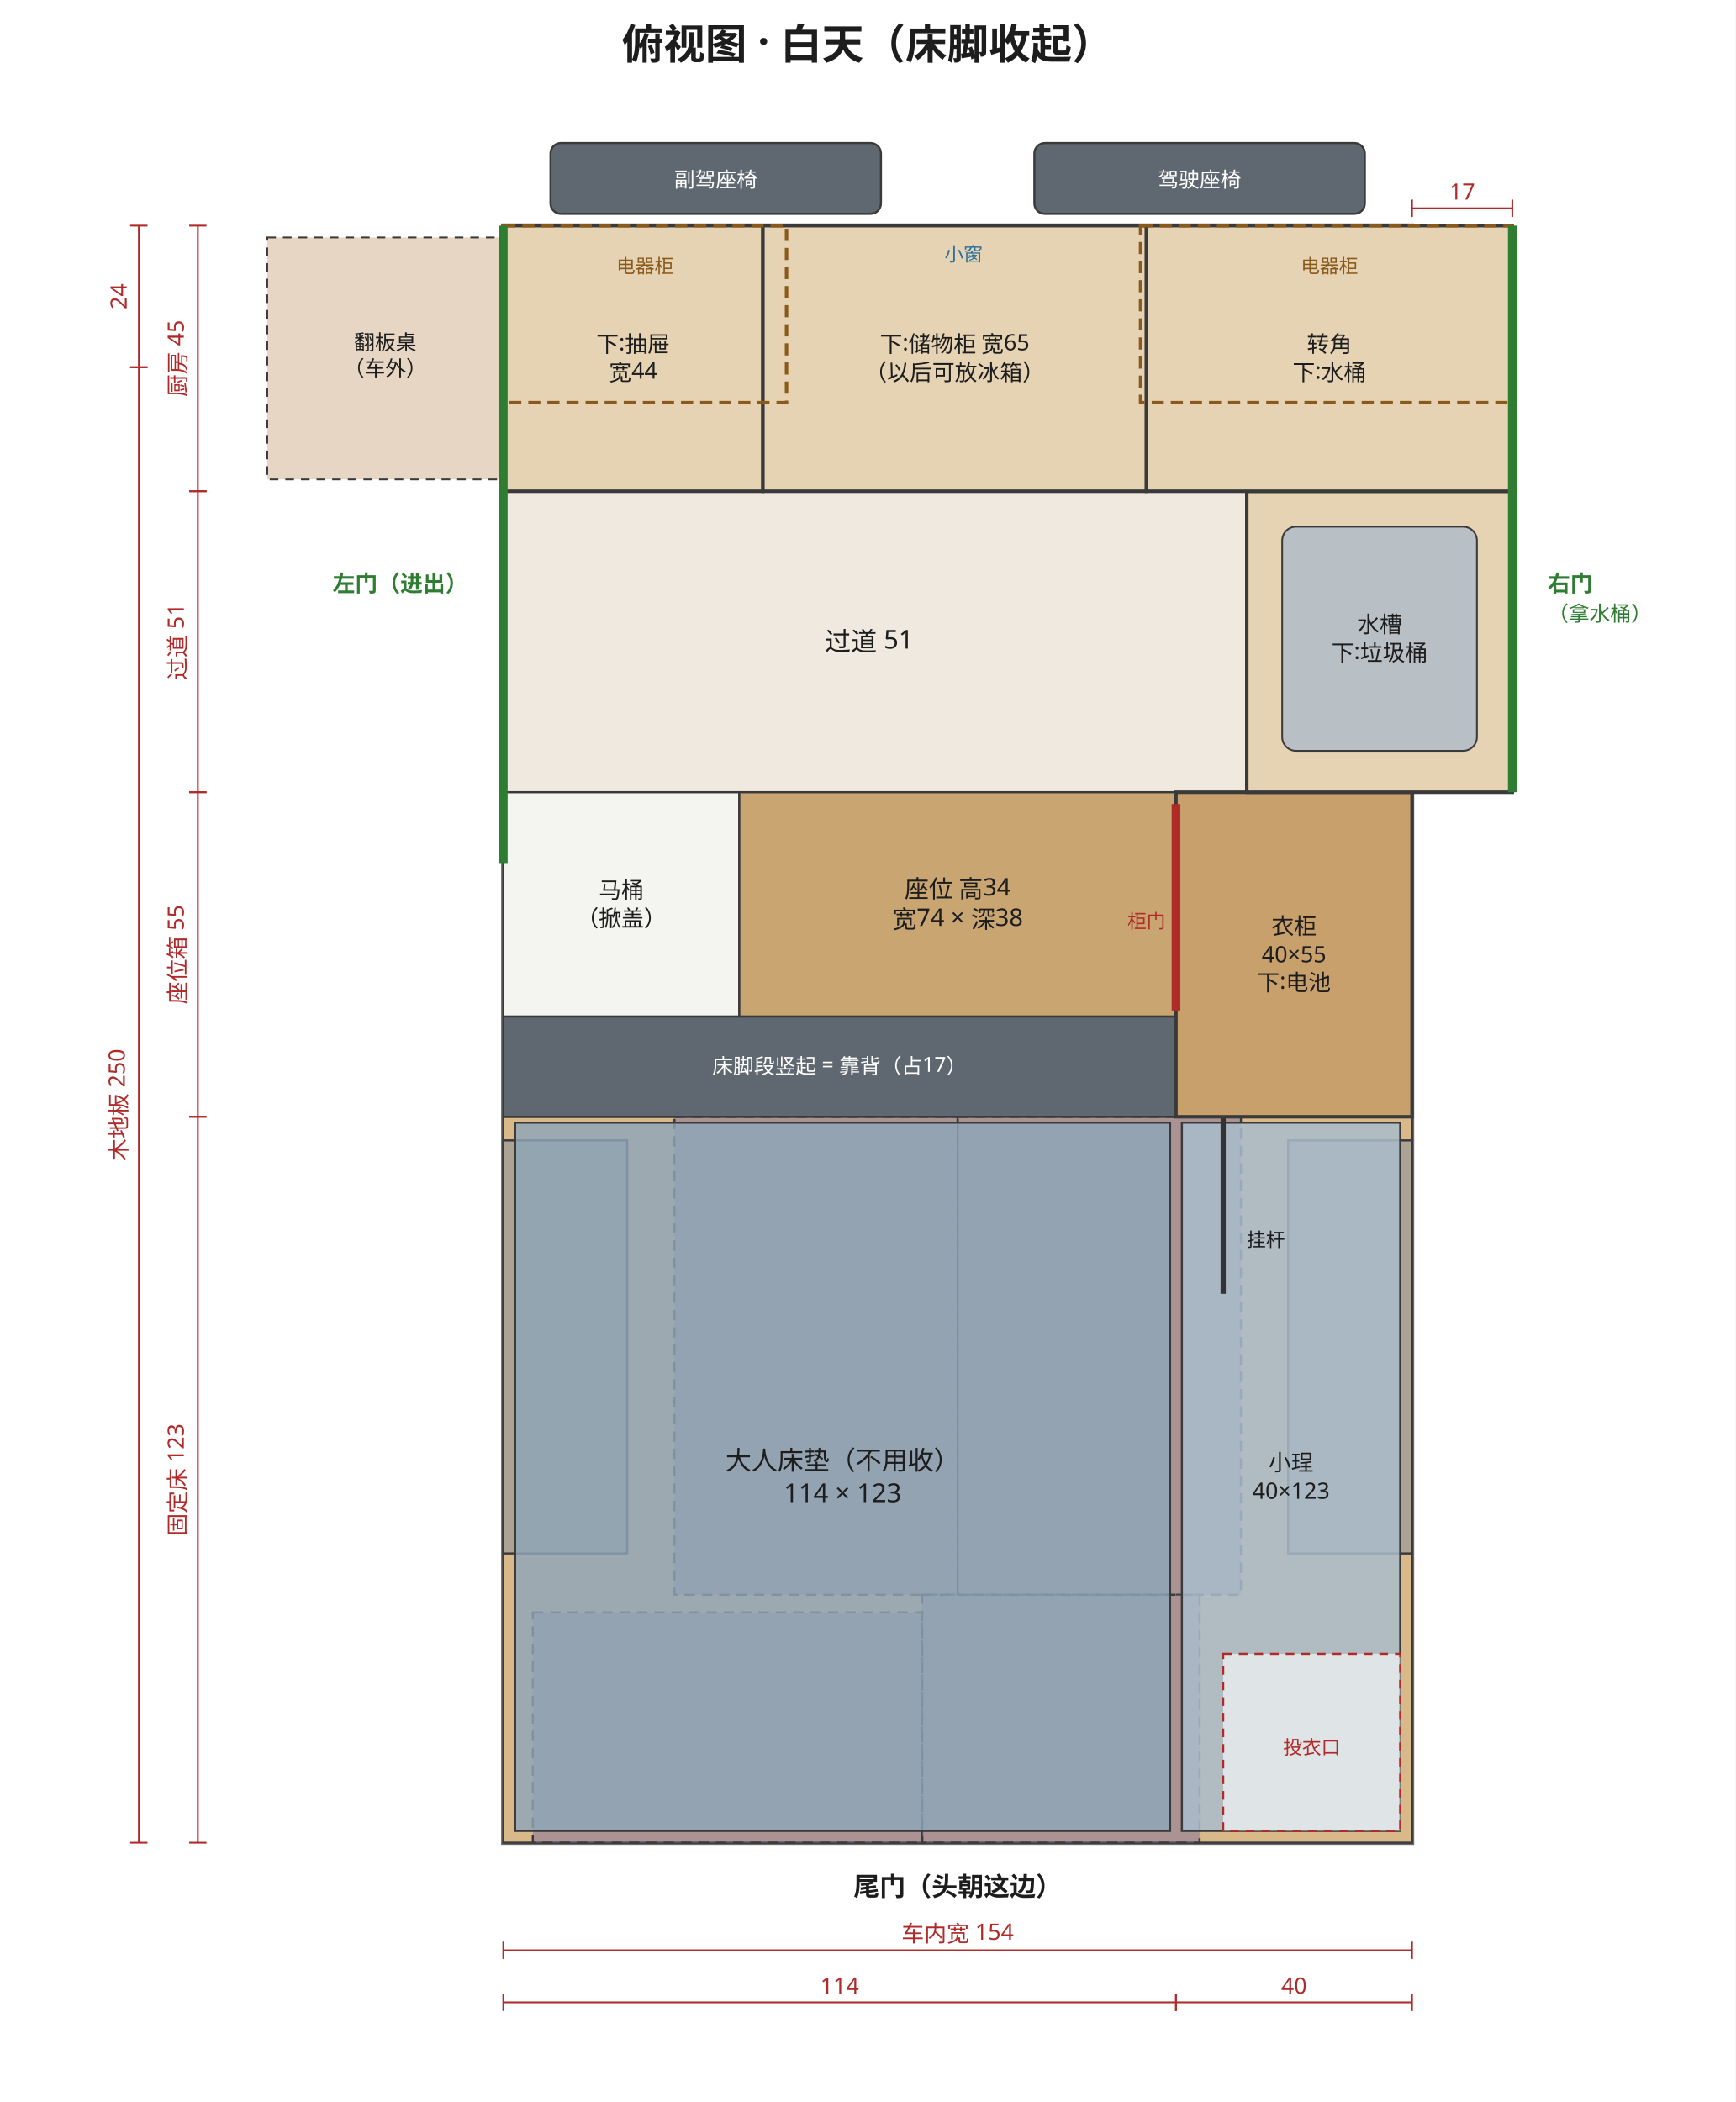
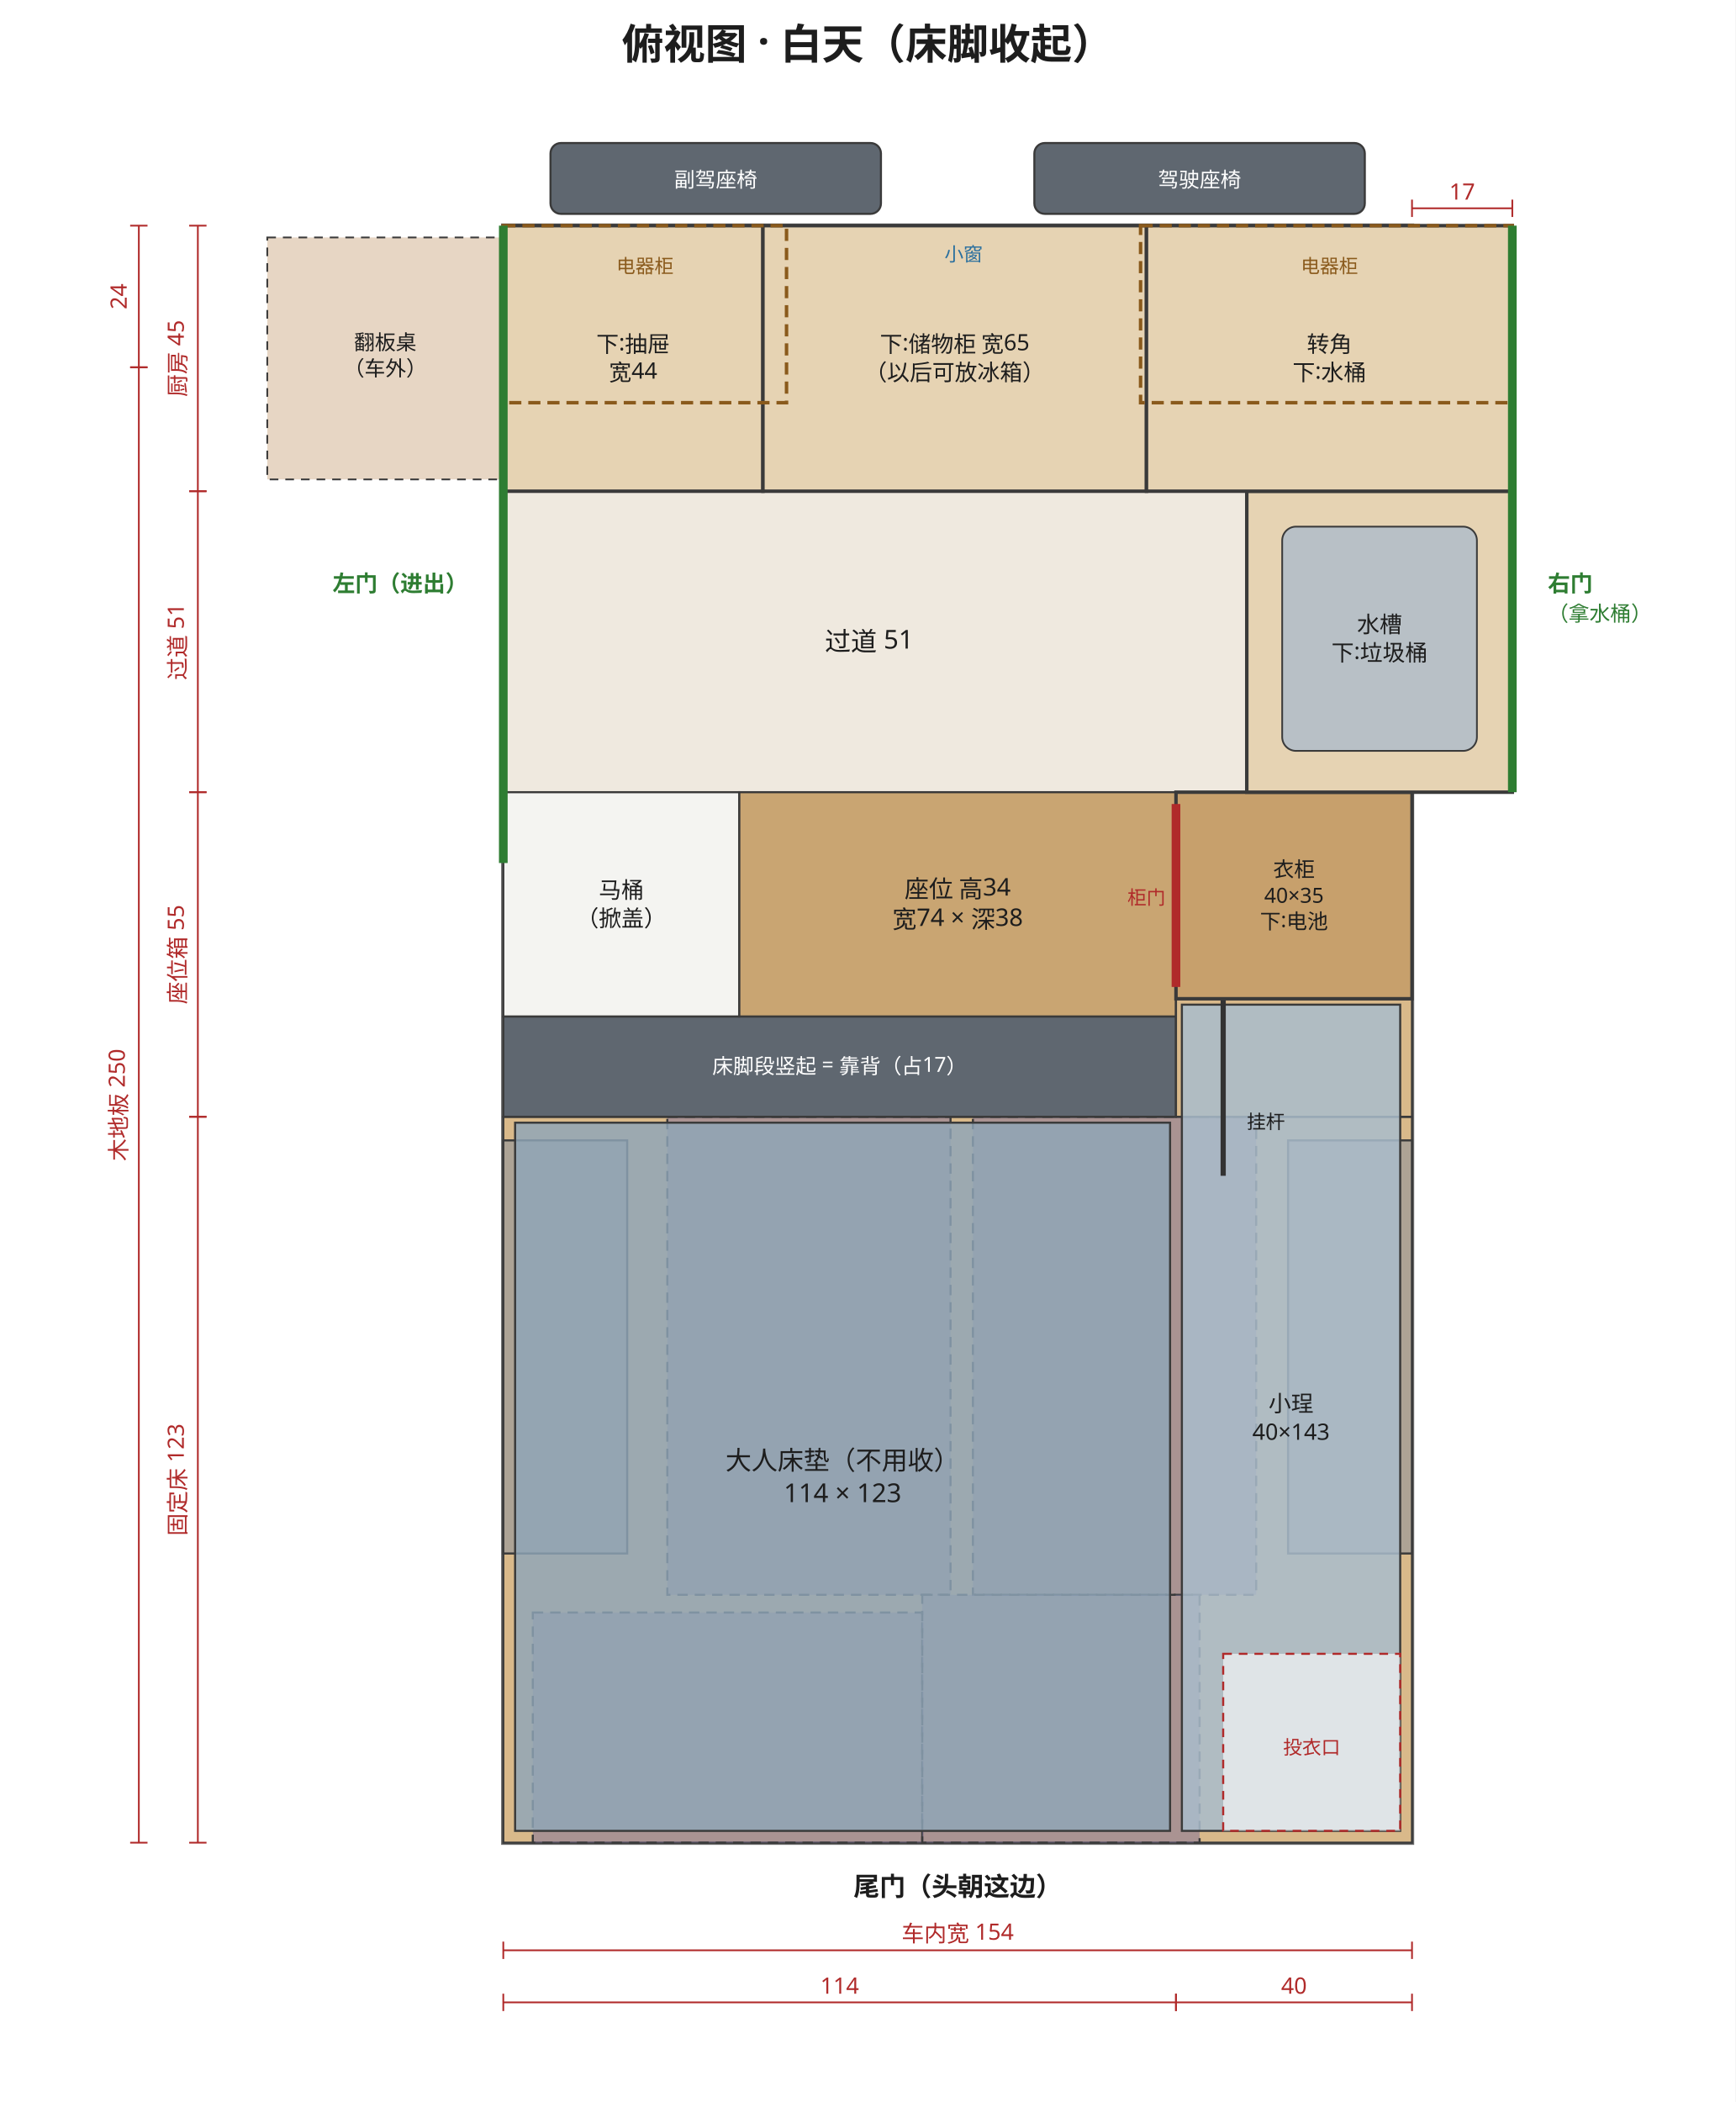
<svg xmlns="http://www.w3.org/2000/svg" width="1000" height="1211" viewBox="0 0 1000 1211" font-family="WenQuanYi Zen Hei, sans-serif">
  <rect width="1000" height="1211" fill="#ffffff" />
  <text x="500.0" y="34" font-size="24" text-anchor="middle" fill="#1d1d1d" font-weight="bold">俯视图 · 白天（床脚收起）</text>
  <rect x="290.0" y="211.6" width="523.6" height="850.0" fill="#efe9df" stroke="#6b6b6b" stroke-width="2.5" />
  <rect x="290.0" y="130.0" width="523.6" height="81.6" fill="#e3ddd2" stroke="#6b6b6b" stroke-width="2.5" />
  <rect x="813.6" y="130.0" width="57.8" height="326.4" fill="#e3ddd2" stroke="#6b6b6b" stroke-width="1.2" />
  <rect x="290.0" y="643.4" width="523.6" height="418.2" fill="#d9b98a" stroke="#3a3a3a" stroke-width="1.2" />
-   <rect x="388.6" y="643.4" width="163.2" height="275.4" fill="#7c6f9b" stroke="#3a3a3a" stroke-width="1.2" stroke-dasharray="6 4" fill-opacity="0.5" />
-   <rect x="551.8" y="643.4" width="163.2" height="275.4" fill="#7c6f9b" stroke="#3a3a3a" stroke-width="1.2" stroke-dasharray="6 4" fill-opacity="0.5" />
+   <rect x="384.5" y="643.4" width="163.2" height="275.4" fill="#7c6f9b" stroke="#3a3a3a" stroke-width="1.2" stroke-dasharray="6 4" fill-opacity="0.5" />
+   <rect x="560.6" y="643.4" width="163.2" height="275.4" fill="#7c6f9b" stroke="#3a3a3a" stroke-width="1.2" stroke-dasharray="6 4" fill-opacity="0.5" />
  <rect x="307.0" y="929.0" width="224.4" height="132.6" fill="#7c6f9b" stroke="#3a3a3a" stroke-width="1.2" stroke-dasharray="6 4" fill-opacity="0.5" />
  <rect x="531.4" y="918.8" width="159.8" height="142.8" fill="#7c6f9b" stroke="#3a3a3a" stroke-width="1.2" stroke-dasharray="6 4" fill-opacity="0.5" />
  <rect x="290.0" y="657.0" width="71.4" height="238.0" fill="#9a9a9a" stroke="#3a3a3a" stroke-width="1.2" fill-opacity="0.7" />
  <rect x="742.2" y="657.0" width="71.4" height="238.0" fill="#9a9a9a" stroke="#3a3a3a" stroke-width="1.2" fill-opacity="0.7" />
  <rect x="296.8" y="646.8" width="377.4" height="408.0" fill="#8fa6b8" stroke="#3a3a3a" stroke-width="1.2" fill-opacity="0.82" />
  <text x="485.5" y="846.7" font-size="15" text-anchor="middle" fill="#1d1d1d">大人床垫（不用收）</text>
  <text x="485.5" y="865.4" font-size="15" text-anchor="middle" fill="#1d1d1d">114 × 123</text>
  <rect x="290.0" y="585.6" width="387.6" height="57.8" fill="#5f6770" stroke="#3a3a3a" stroke-width="1.2" />
  <text x="483.8" y="618.5" font-size="12" text-anchor="middle" fill="#ffffff">床脚段竖起 = 靠背（占17）</text>
  <rect x="290.0" y="456.4" width="136.0" height="129.2" fill="#f4f4f1" stroke="#3a3a3a" stroke-width="1.2" />
  <text x="358.0" y="517.4" font-size="13" text-anchor="middle" fill="#1d1d1d">马桶</text>
  <text x="358.0" y="533.7" font-size="13" text-anchor="middle" fill="#1d1d1d">（掀盖）</text>
  <rect x="426.0" y="456.4" width="251.6" height="129.2" fill="#c9a572" stroke="#3a3a3a" stroke-width="1.2" />
  <text x="551.8" y="517.1" font-size="14" text-anchor="middle" fill="#1d1d1d">座位 高34</text>
  <text x="551.8" y="534.6" font-size="14" text-anchor="middle" fill="#1d1d1d">宽74 × 深38</text>
-   <rect x="681.0" y="646.8" width="125.8" height="408.0" fill="#a9bccb" stroke="#3a3a3a" stroke-width="1.2" fill-opacity="0.85" />
-   <text x="743.9" y="847.2" font-size="13" text-anchor="middle" fill="#1d1d1d">小珵</text>
-   <text x="743.9" y="863.5" font-size="13" text-anchor="middle" fill="#1d1d1d">40×123</text>
+   <rect x="677.6" y="575.4" width="136.0" height="68.0" fill="#d9b98a" stroke="#3a3a3a" stroke-width="1.2" />
+   <rect x="681.0" y="578.8" width="125.8" height="476.0" fill="#a9bccb" stroke="#3a3a3a" stroke-width="1.2" fill-opacity="0.85" />
+   <text x="743.9" y="813.2" font-size="13" text-anchor="middle" fill="#1d1d1d">小珵</text>
+   <text x="743.9" y="829.5" font-size="13" text-anchor="middle" fill="#1d1d1d">40×143</text>
  <rect x="704.8" y="952.8" width="102.0" height="102.0" fill="#ffffff" stroke="#b02a2a" stroke-width="1.2" stroke-dasharray="5 4" fill-opacity="0.6" />
  <text x="755.8" y="1010.6" font-size="11" text-anchor="middle" fill="#b02a2a">投衣口</text>
-   <line x1="704.8" y1="643.4" x2="704.8" y2="745.4" stroke="#333" stroke-width="3" />
-   <text x="718.4" y="718.2" font-size="11" text-anchor="start" fill="#1d1d1d">挂杆</text>
-   <rect x="677.6" y="456.4" width="136.0" height="187.0" fill="#c7a06c" stroke="#3a3a3a" stroke-width="2" />
-   <text x="745.6" y="538.2" font-size="13" text-anchor="middle" fill="#1d1d1d">衣柜</text>
-   <text x="745.6" y="554.4" font-size="13" text-anchor="middle" fill="#1d1d1d">40×55</text>
-   <text x="745.6" y="570.7" font-size="13" text-anchor="middle" fill="#1d1d1d">下:电池</text>
-   <line x1="677.6" y1="463.2" x2="677.6" y2="582.2" stroke="#b02a2a" stroke-width="5" />
-   <text x="671.6" y="534.6" font-size="11" text-anchor="end" fill="#b02a2a">柜门</text>
+   <line x1="704.8" y1="575.4" x2="704.8" y2="677.4" stroke="#333" stroke-width="3" />
+   <text x="718.4" y="650.2" font-size="11" text-anchor="start" fill="#1d1d1d">挂杆</text>
+   <rect x="677.6" y="456.4" width="136.0" height="119.0" fill="#c7a06c" stroke="#3a3a3a" stroke-width="2" />
+   <text x="745.6" y="505.1" font-size="12" text-anchor="middle" fill="#1d1d1d">衣柜</text>
+   <text x="745.6" y="520.1" font-size="12" text-anchor="middle" fill="#1d1d1d">40×35</text>
+   <text x="745.6" y="535.1" font-size="12" text-anchor="middle" fill="#1d1d1d">下:电池</text>
+   <line x1="677.6" y1="463.2" x2="677.6" y2="568.6" stroke="#b02a2a" stroke-width="5" />
+   <text x="671.6" y="521.0" font-size="11" text-anchor="end" fill="#b02a2a">柜门</text>
  <text x="500.8" y="374.9" font-size="15" text-anchor="middle" fill="#1d1d1d">过道 51</text>
  <rect x="718.4" y="283.0" width="153.0" height="173.4" fill="#e6d3b3" stroke="#3a3a3a" stroke-width="2" />
  <rect x="738.8" y="303.4" width="112.2" height="129.2" rx="8" fill="#b8c0c6" stroke="#3a3a3a" />
  <text x="794.9" y="364.4" font-size="13" text-anchor="middle" fill="#1d1d1d">水槽</text>
  <text x="794.9" y="380.7" font-size="13" text-anchor="middle" fill="#1d1d1d">下:垃圾桶</text>
  <rect x="290.0" y="130.0" width="149.6" height="153.0" fill="#e6d3b3" stroke="#3a3a3a" stroke-width="2" />
  <text x="364.8" y="202.9" font-size="13" text-anchor="middle" fill="#1d1d1d">下:抽屉</text>
  <text x="364.8" y="219.2" font-size="13" text-anchor="middle" fill="#1d1d1d">宽44</text>
  <rect x="439.6" y="130.0" width="221.0" height="153.0" fill="#e6d3b3" stroke="#3a3a3a" stroke-width="2" />
  <text x="550.1" y="202.9" font-size="13" text-anchor="middle" fill="#1d1d1d">下:储物柜 宽65</text>
  <text x="550.1" y="219.2" font-size="13" text-anchor="middle" fill="#1d1d1d">（以后可放冰箱）</text>
  <rect x="660.6" y="130.0" width="210.8" height="153.0" fill="#e6d3b3" stroke="#3a3a3a" stroke-width="2" />
  <text x="766.0" y="202.9" font-size="13" text-anchor="middle" fill="#1d1d1d">转角</text>
  <text x="766.0" y="219.2" font-size="13" text-anchor="middle" fill="#1d1d1d">下:水桶</text>
  <rect x="290.0" y="130.0" width="163.2" height="102.0" fill="none" stroke="#8a5a1c" stroke-width="2" stroke-dasharray="7 4" />
  <rect x="657.2" y="130.0" width="214.2" height="102.0" fill="none" stroke="#8a5a1c" stroke-width="2" stroke-dasharray="7 4" />
  <text x="371.6" y="157.2" font-size="11" text-anchor="middle" fill="#8a5a1c">电器柜</text>
  <text x="766.0" y="157.2" font-size="11" text-anchor="middle" fill="#8a5a1c">电器柜</text>
  <text x="555.2" y="150.4" font-size="11" text-anchor="middle" fill="#2a6f9e">小窗</text>
  <rect x="154.0" y="136.8" width="136.0" height="139.4" fill="#b98b56" fill-opacity="0.35" stroke="#3a3a3a" stroke-dasharray="5 4" />
  <text x="222.0" y="201.5" font-size="12" text-anchor="middle" fill="#1d1d1d">翻板桌</text>
  <text x="222.0" y="216.5" font-size="12" text-anchor="middle" fill="#1d1d1d">（车外）</text>
  <rect x="317.2" y="82.4" width="190.4" height="40.8" fill="#5f6770" stroke="#3a3a3a" stroke-width="1.2" rx="6" />
  <rect x="596.0" y="82.4" width="190.4" height="40.8" fill="#5f6770" stroke="#3a3a3a" stroke-width="1.2" rx="6" />
  <text x="412.4" y="107.8" font-size="12" text-anchor="middle" fill="#fff">副驾座椅</text>
  <text x="691.2" y="107.8" font-size="12" text-anchor="middle" fill="#fff">驾驶座椅</text>
  <text x="269.6" y="340.8" font-size="13" text-anchor="end" fill="#2e7d32" font-weight="bold">左门（进出）</text>
  <text x="891.8" y="340.8" font-size="13" text-anchor="start" fill="#2e7d32" font-weight="bold">右门</text>
  <text x="891.8" y="357.8" font-size="12" text-anchor="start" fill="#2e7d32">（拿水桶）</text>
  <line x1="290.0" y1="130.0" x2="290.0" y2="497.2" stroke="#2e7d32" stroke-width="5" />
  <line x1="871.4" y1="130.0" x2="871.4" y2="456.4" stroke="#2e7d32" stroke-width="5" />
  <text x="551.8" y="1092.2" font-size="15" text-anchor="middle" fill="#1d1d1d" font-weight="bold">尾门（头朝这边）</text>
  <line x1="290.0" y1="1123.6" x2="813.6" y2="1123.6" stroke="#b02a2a" stroke-width="1" />
  <line x1="290.0" y1="1118.6" x2="290.0" y2="1128.6" stroke="#b02a2a" stroke-width="1" />
  <line x1="813.6" y1="1118.6" x2="813.6" y2="1128.6" stroke="#b02a2a" stroke-width="1" />
  <text x="551.8" y="1118.6" font-size="13" text-anchor="middle" fill="#b02a2a">车内宽 154</text>
  <line x1="290.0" y1="1153.6" x2="677.6" y2="1153.6" stroke="#b02a2a" stroke-width="1" />
  <line x1="290.0" y1="1148.6" x2="290.0" y2="1158.6" stroke="#b02a2a" stroke-width="1" />
  <line x1="677.6" y1="1148.6" x2="677.6" y2="1158.6" stroke="#b02a2a" stroke-width="1" />
  <text x="483.8" y="1148.6" font-size="13" text-anchor="middle" fill="#b02a2a">114</text>
  <line x1="677.6" y1="1153.6" x2="813.6" y2="1153.6" stroke="#b02a2a" stroke-width="1" />
  <line x1="677.6" y1="1148.6" x2="677.6" y2="1158.6" stroke="#b02a2a" stroke-width="1" />
  <line x1="813.6" y1="1148.6" x2="813.6" y2="1158.6" stroke="#b02a2a" stroke-width="1" />
  <text x="745.6" y="1148.6" font-size="13" text-anchor="middle" fill="#b02a2a">40</text>
  <line x1="114.0" y1="643.4" x2="114.0" y2="1061.6" stroke="#b02a2a" stroke-width="1" />
  <line x1="109.0" y1="643.4" x2="119.0" y2="643.4" stroke="#b02a2a" stroke-width="1" />
  <line x1="109.0" y1="1061.6" x2="119.0" y2="1061.6" stroke="#b02a2a" stroke-width="1" />
  <text x="107.0" y="852.5" font-size="13" text-anchor="middle" fill="#b02a2a" transform="rotate(-90 107.0 852.5)">固定床 123</text>
  <line x1="114.0" y1="456.4" x2="114.0" y2="643.4" stroke="#b02a2a" stroke-width="1" />
  <line x1="109.0" y1="456.4" x2="119.0" y2="456.4" stroke="#b02a2a" stroke-width="1" />
  <line x1="109.0" y1="643.4" x2="119.0" y2="643.4" stroke="#b02a2a" stroke-width="1" />
  <text x="107.0" y="549.9" font-size="13" text-anchor="middle" fill="#b02a2a" transform="rotate(-90 107.0 549.9)">座位箱 55</text>
  <line x1="114.0" y1="283.0" x2="114.0" y2="456.4" stroke="#b02a2a" stroke-width="1" />
  <line x1="109.0" y1="283.0" x2="119.0" y2="283.0" stroke="#b02a2a" stroke-width="1" />
  <line x1="109.0" y1="456.4" x2="119.0" y2="456.4" stroke="#b02a2a" stroke-width="1" />
  <text x="107.0" y="369.7" font-size="13" text-anchor="middle" fill="#b02a2a" transform="rotate(-90 107.0 369.7)">过道 51</text>
  <line x1="114.0" y1="130.0" x2="114.0" y2="283.0" stroke="#b02a2a" stroke-width="1" />
  <line x1="109.0" y1="130.0" x2="119.0" y2="130.0" stroke="#b02a2a" stroke-width="1" />
  <line x1="109.0" y1="283.0" x2="119.0" y2="283.0" stroke="#b02a2a" stroke-width="1" />
  <text x="107.0" y="206.5" font-size="13" text-anchor="middle" fill="#b02a2a" transform="rotate(-90 107.0 206.5)">厨房 45</text>
  <line x1="80.0" y1="211.6" x2="80.0" y2="1061.6" stroke="#b02a2a" stroke-width="1" />
  <line x1="75.0" y1="211.6" x2="85.0" y2="211.6" stroke="#b02a2a" stroke-width="1" />
  <line x1="75.0" y1="1061.6" x2="85.0" y2="1061.6" stroke="#b02a2a" stroke-width="1" />
  <text x="73.0" y="636.6" font-size="13" text-anchor="middle" fill="#b02a2a" transform="rotate(-90 73.0 636.6)">木地板 250</text>
  <line x1="80.0" y1="130.0" x2="80.0" y2="211.6" stroke="#b02a2a" stroke-width="1" />
  <line x1="75.0" y1="130.0" x2="85.0" y2="130.0" stroke="#b02a2a" stroke-width="1" />
  <line x1="75.0" y1="211.6" x2="85.0" y2="211.6" stroke="#b02a2a" stroke-width="1" />
  <text x="73.0" y="170.8" font-size="13" text-anchor="middle" fill="#b02a2a" transform="rotate(-90 73.0 170.8)">24</text>
  <line x1="813.6" y1="120.0" x2="871.4" y2="120.0" stroke="#b02a2a" stroke-width="1" />
  <line x1="813.6" y1="115.0" x2="813.6" y2="125.0" stroke="#b02a2a" stroke-width="1" />
  <line x1="871.4" y1="115.0" x2="871.4" y2="125.0" stroke="#b02a2a" stroke-width="1" />
  <text x="842.5" y="115.0" font-size="13" text-anchor="middle" fill="#b02a2a">17</text>
</svg>
